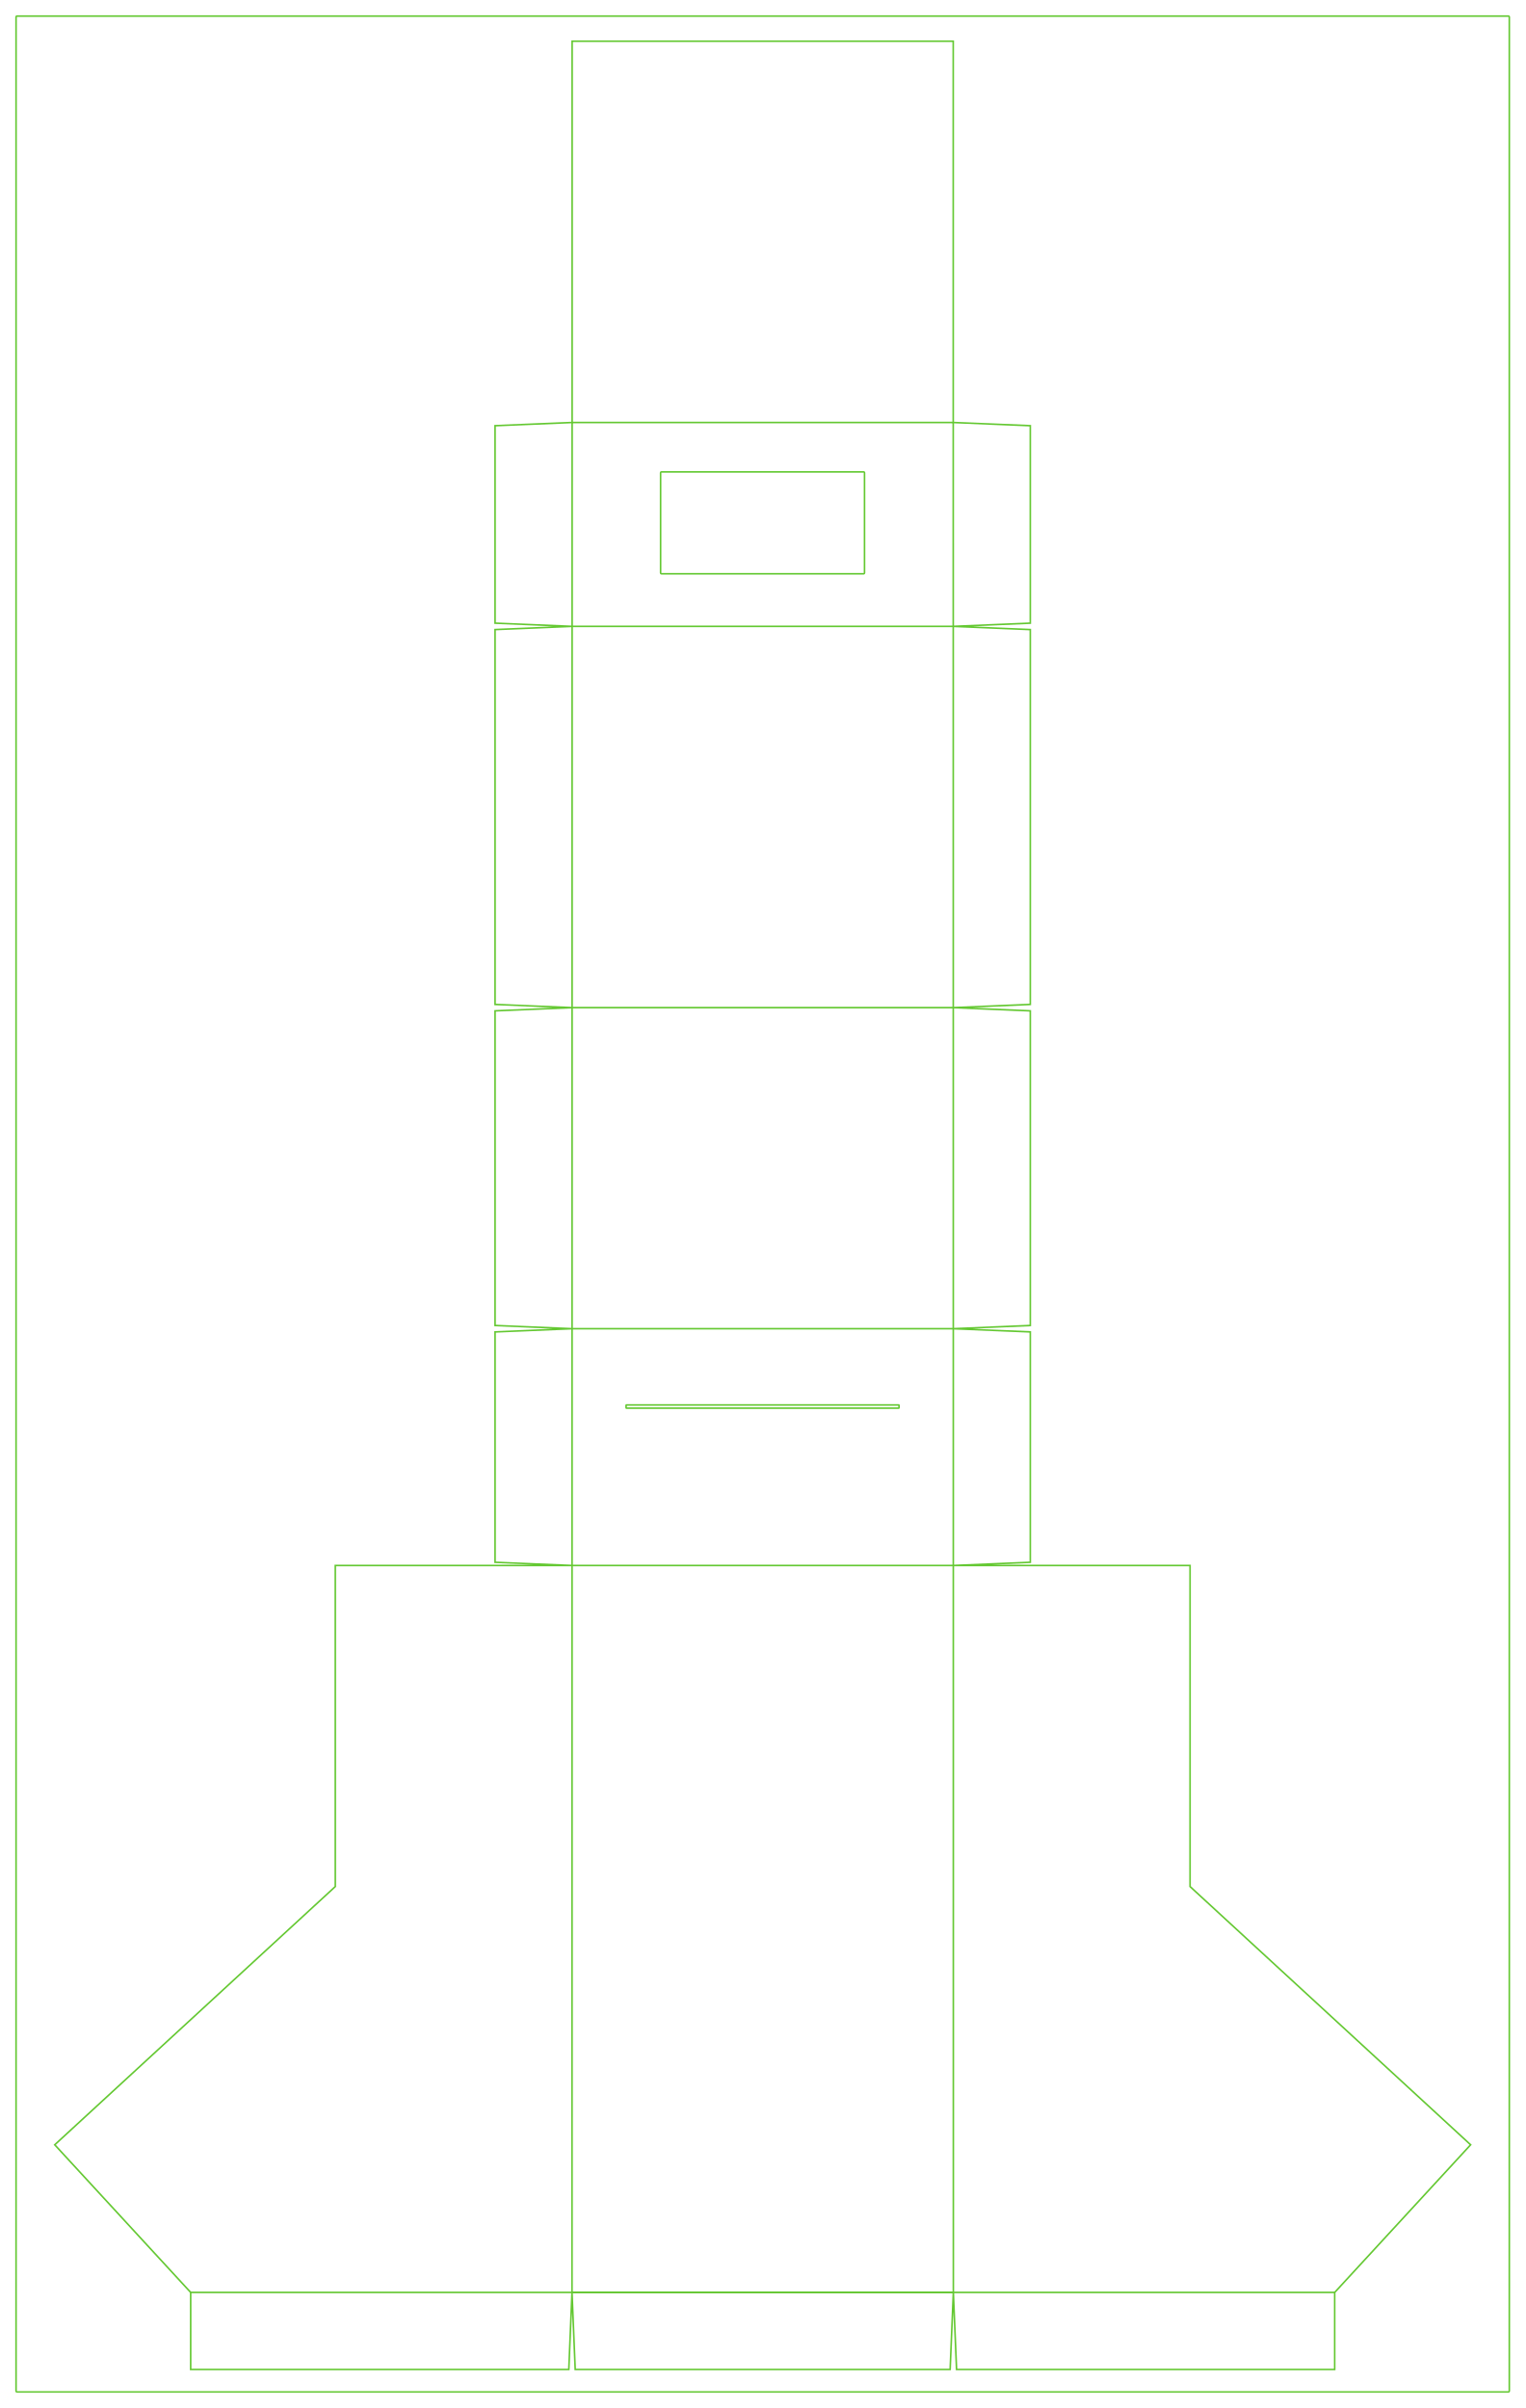
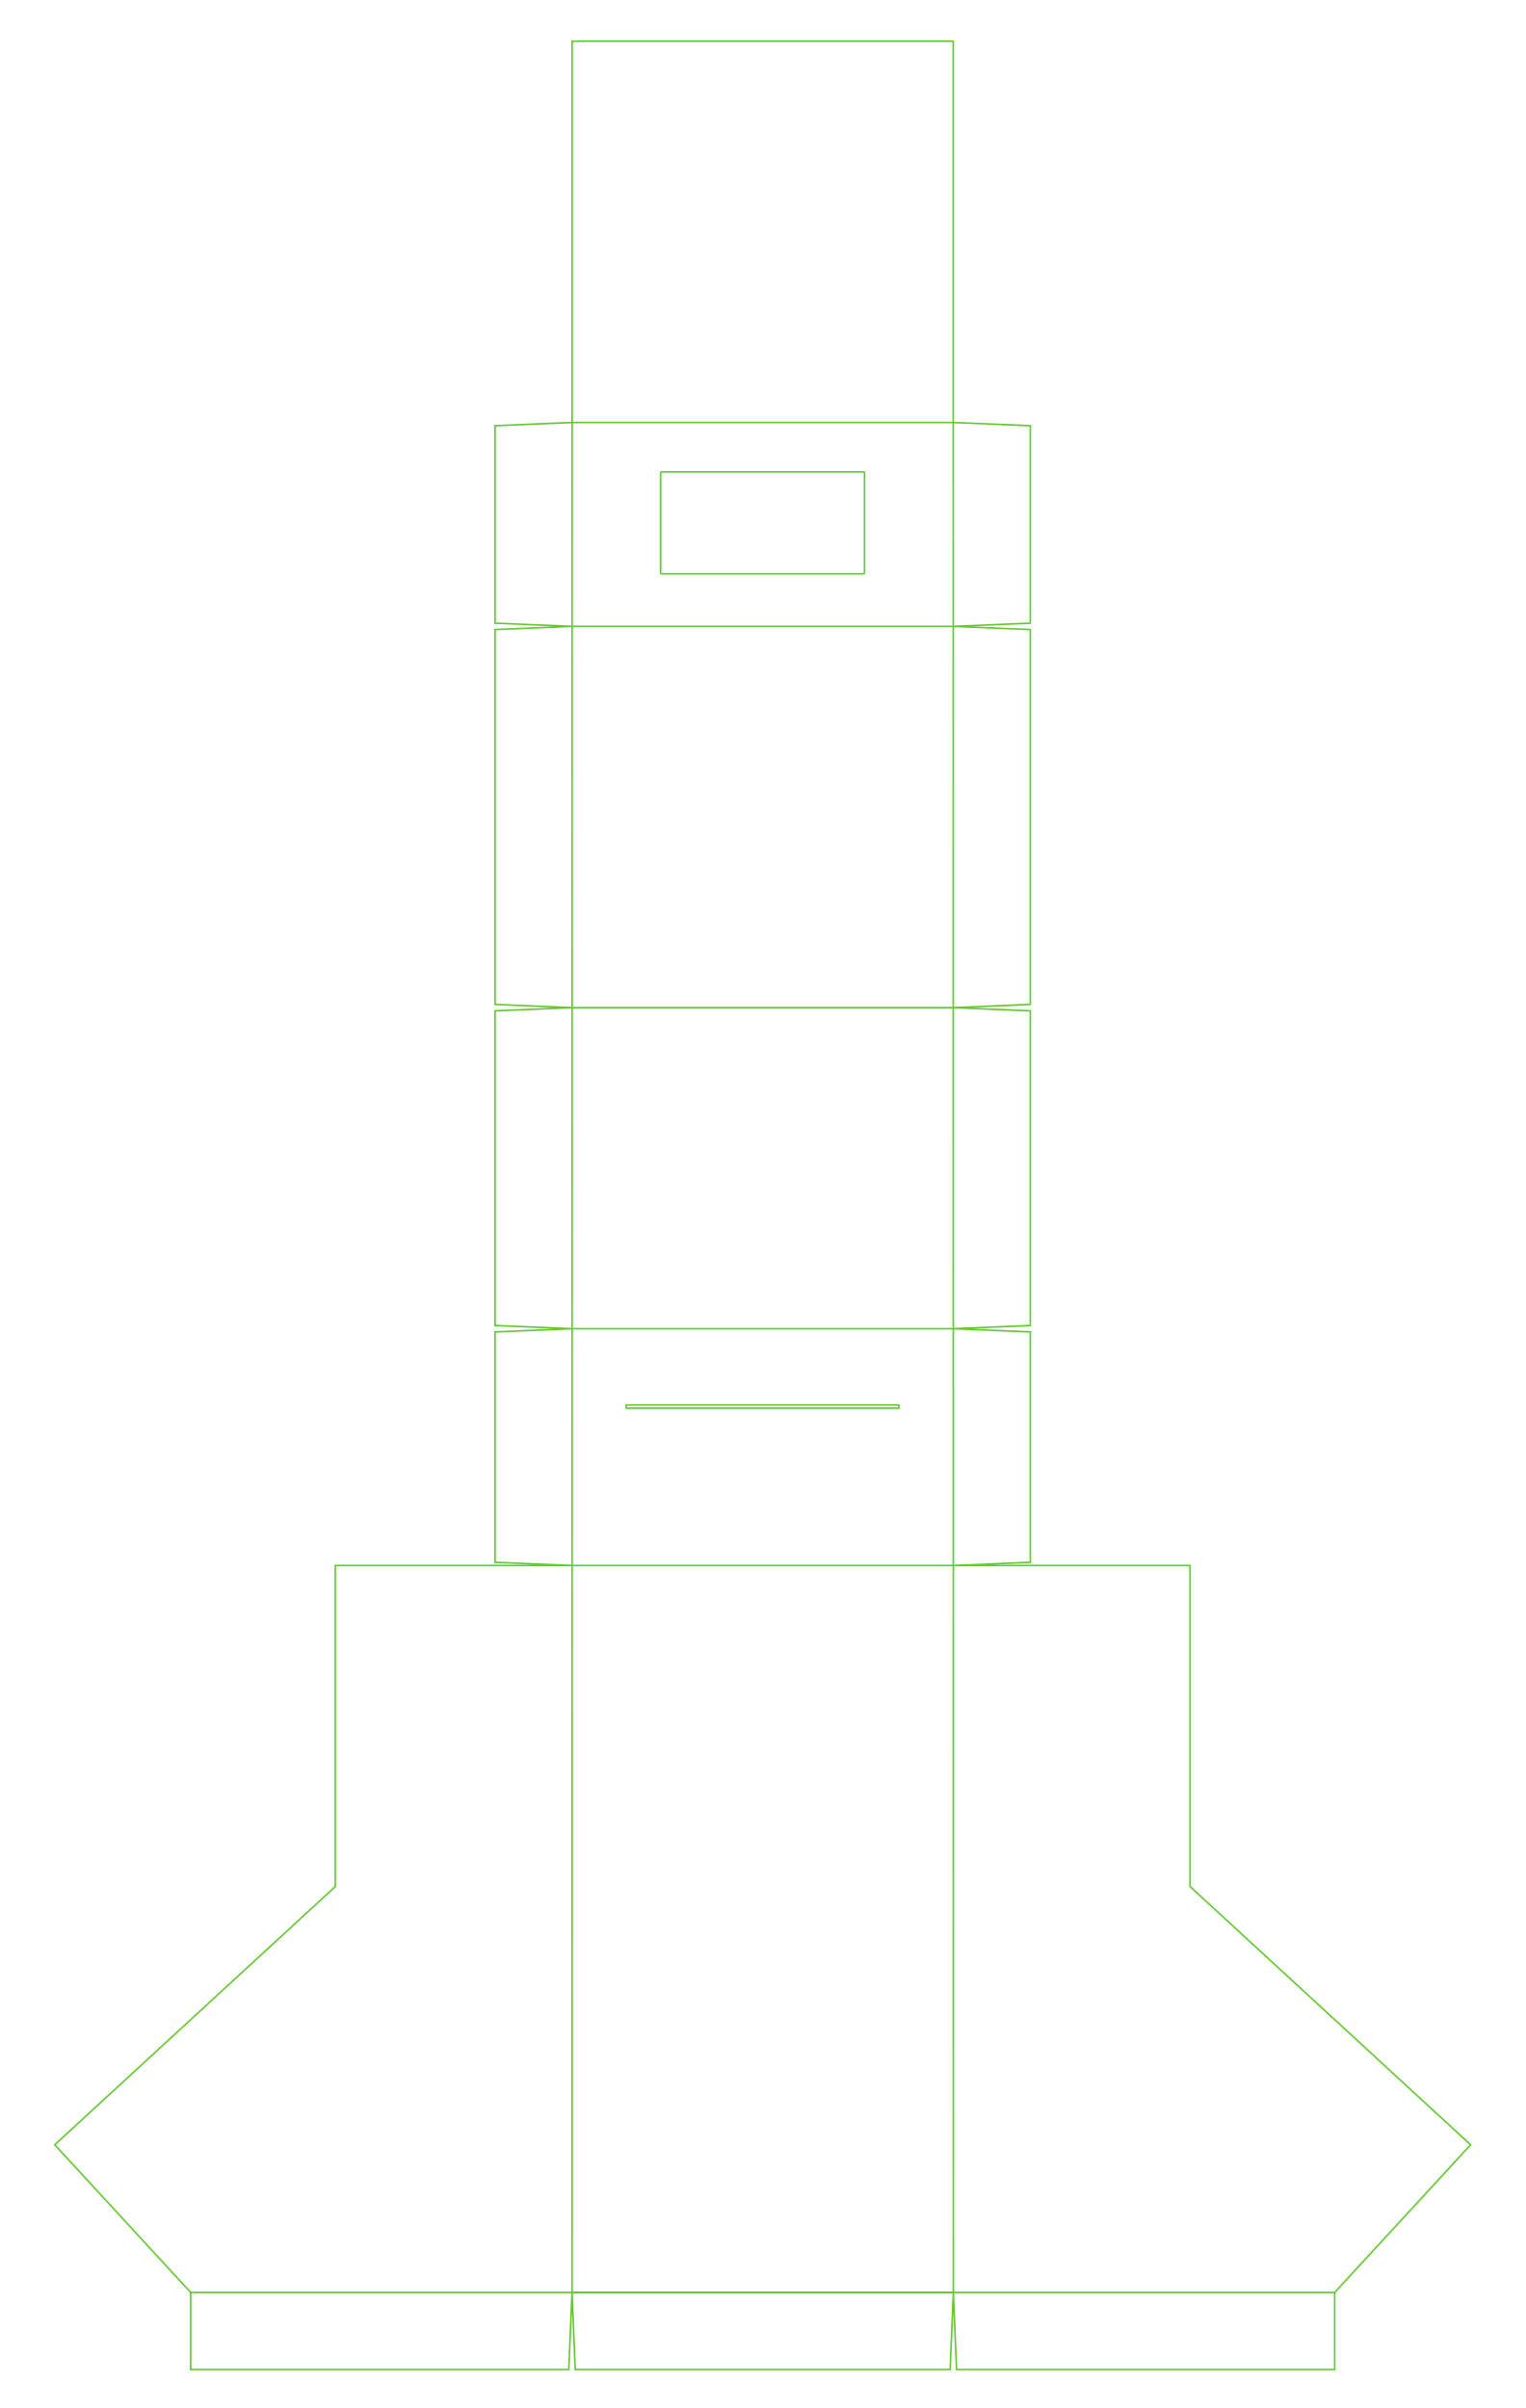
<svg xmlns="http://www.w3.org/2000/svg" height="1500" width="950">
-   <rect height="1480" id="doc_window" rx="0.5" ry="0.5" style="fill: none; fill-rule: evenodd; stroke: rgb(100,200,50); stroke-linecap: butt; stroke-linejoin: miter; stroke-opacity: 1; stroke-width: 1px" width="930" x="10" y="10" />
  <path d="M   591.75, 1476   593.75, 1428   595.75, 1476   831.25, 1476    831.25, 1428   915.91, 1336.035   741.176, 1175.18   741.176, 975.18    593.676, 975.18   641.676, 973.18   641.676, 829.68   593.676, 827.68    641.676, 825.68   641.676, 629.68   593.676, 627.68   641.676, 625.68    641.676, 392.18   593.676, 390.18   641.676, 388.18   641.676, 265.18    593.676, 263.18   593.676, 25.68    356.324, 25.68   356.324, 263.18    308.324, 265.18   308.324, 388.18   356.324, 390.18   308.324, 392.18    308.324, 625.68   356.324, 627.68   308.324, 629.68   308.324, 825.68    356.324, 827.68   308.324, 829.68   308.324, 973.18   356.324, 975.18    208.824, 975.18   208.824, 1175.18   34.09, 1336.035   118.75, 1428    118.75, 1476   354.25, 1476   356.25, 1428   358.25, 1476  Z " style="fill: none; fill-rule: evenodd; stroke: rgb(100,200,50); stroke-linecap: butt; stroke-linejoin: miter; stroke-opacity: 1; stroke-width: 1px" />
  <rect height="63.5" id="viewer" rx="0.5" ry="0.5" style="fill: none; fill-rule: evenodd; stroke: rgb(100,200,50); stroke-linecap: butt; stroke-linejoin: miter; stroke-opacity: 1; stroke-width: 1px" width="127" x="411.426" y="293.93" />
  <rect height="2" id="slit" rx="0.2" ry="0.2" style="fill: none; fill-rule: evenodd; stroke: rgb(100,200,50); stroke-linecap: butt; stroke-linejoin: miter; stroke-opacity: 1; stroke-width: 1px" width="170" x="389.926" y="875.18" />
  <path d="M 831.25 1428 118.75 1428" style="fill: none; fill-rule: evenodd; stroke: rgb(100,200,50); stroke-linecap: butt; stroke-linejoin: miter; stroke-opacity: 1; stroke-width: 1px" />
  <path d="M 356.324 975.18 593.676 975.18" style="fill: none; fill-rule: evenodd; stroke: rgb(100,200,50); stroke-linecap: butt; stroke-linejoin: miter; stroke-opacity: 1; stroke-width: 1px" />
  <path d="M 593.676 827.68 356.324 827.68" style="fill: none; fill-rule: evenodd; stroke: rgb(100,200,50); stroke-linecap: butt; stroke-linejoin: miter; stroke-opacity: 1; stroke-width: 1px" />
  <path d="M 356.324 627.68 593.676 627.68" style="fill: none; fill-rule: evenodd; stroke: rgb(100,200,50); stroke-linecap: butt; stroke-linejoin: miter; stroke-opacity: 1; stroke-width: 1px" />
  <path d="M 593.676 390.18 356.324 390.18" style="fill: none; fill-rule: evenodd; stroke: rgb(100,200,50); stroke-linecap: butt; stroke-linejoin: miter; stroke-opacity: 1; stroke-width: 1px" />
  <path d="M 356.324 263.18 593.676 263.18" style="fill: none; fill-rule: evenodd; stroke: rgb(100,200,50); stroke-linecap: butt; stroke-linejoin: miter; stroke-opacity: 1; stroke-width: 1px" />
  <path d="M 593.676 263.18 593.75 1428" style="fill: none; fill-rule: evenodd; stroke: rgb(100,200,50); stroke-linecap: butt; stroke-linejoin: miter; stroke-opacity: 1; stroke-width: 1px" />
  <path d="M 593.75 1428 356.25 1428" style="fill: none; fill-rule: evenodd; stroke: rgb(100,200,50); stroke-linecap: butt; stroke-linejoin: miter; stroke-opacity: 1; stroke-width: 1px" />
  <path d="M 356.25 1428 356.324 263.18" style="fill: none; fill-rule: evenodd; stroke: rgb(100,200,50); stroke-linecap: butt; stroke-linejoin: miter; stroke-opacity: 1; stroke-width: 1px" />
</svg>
